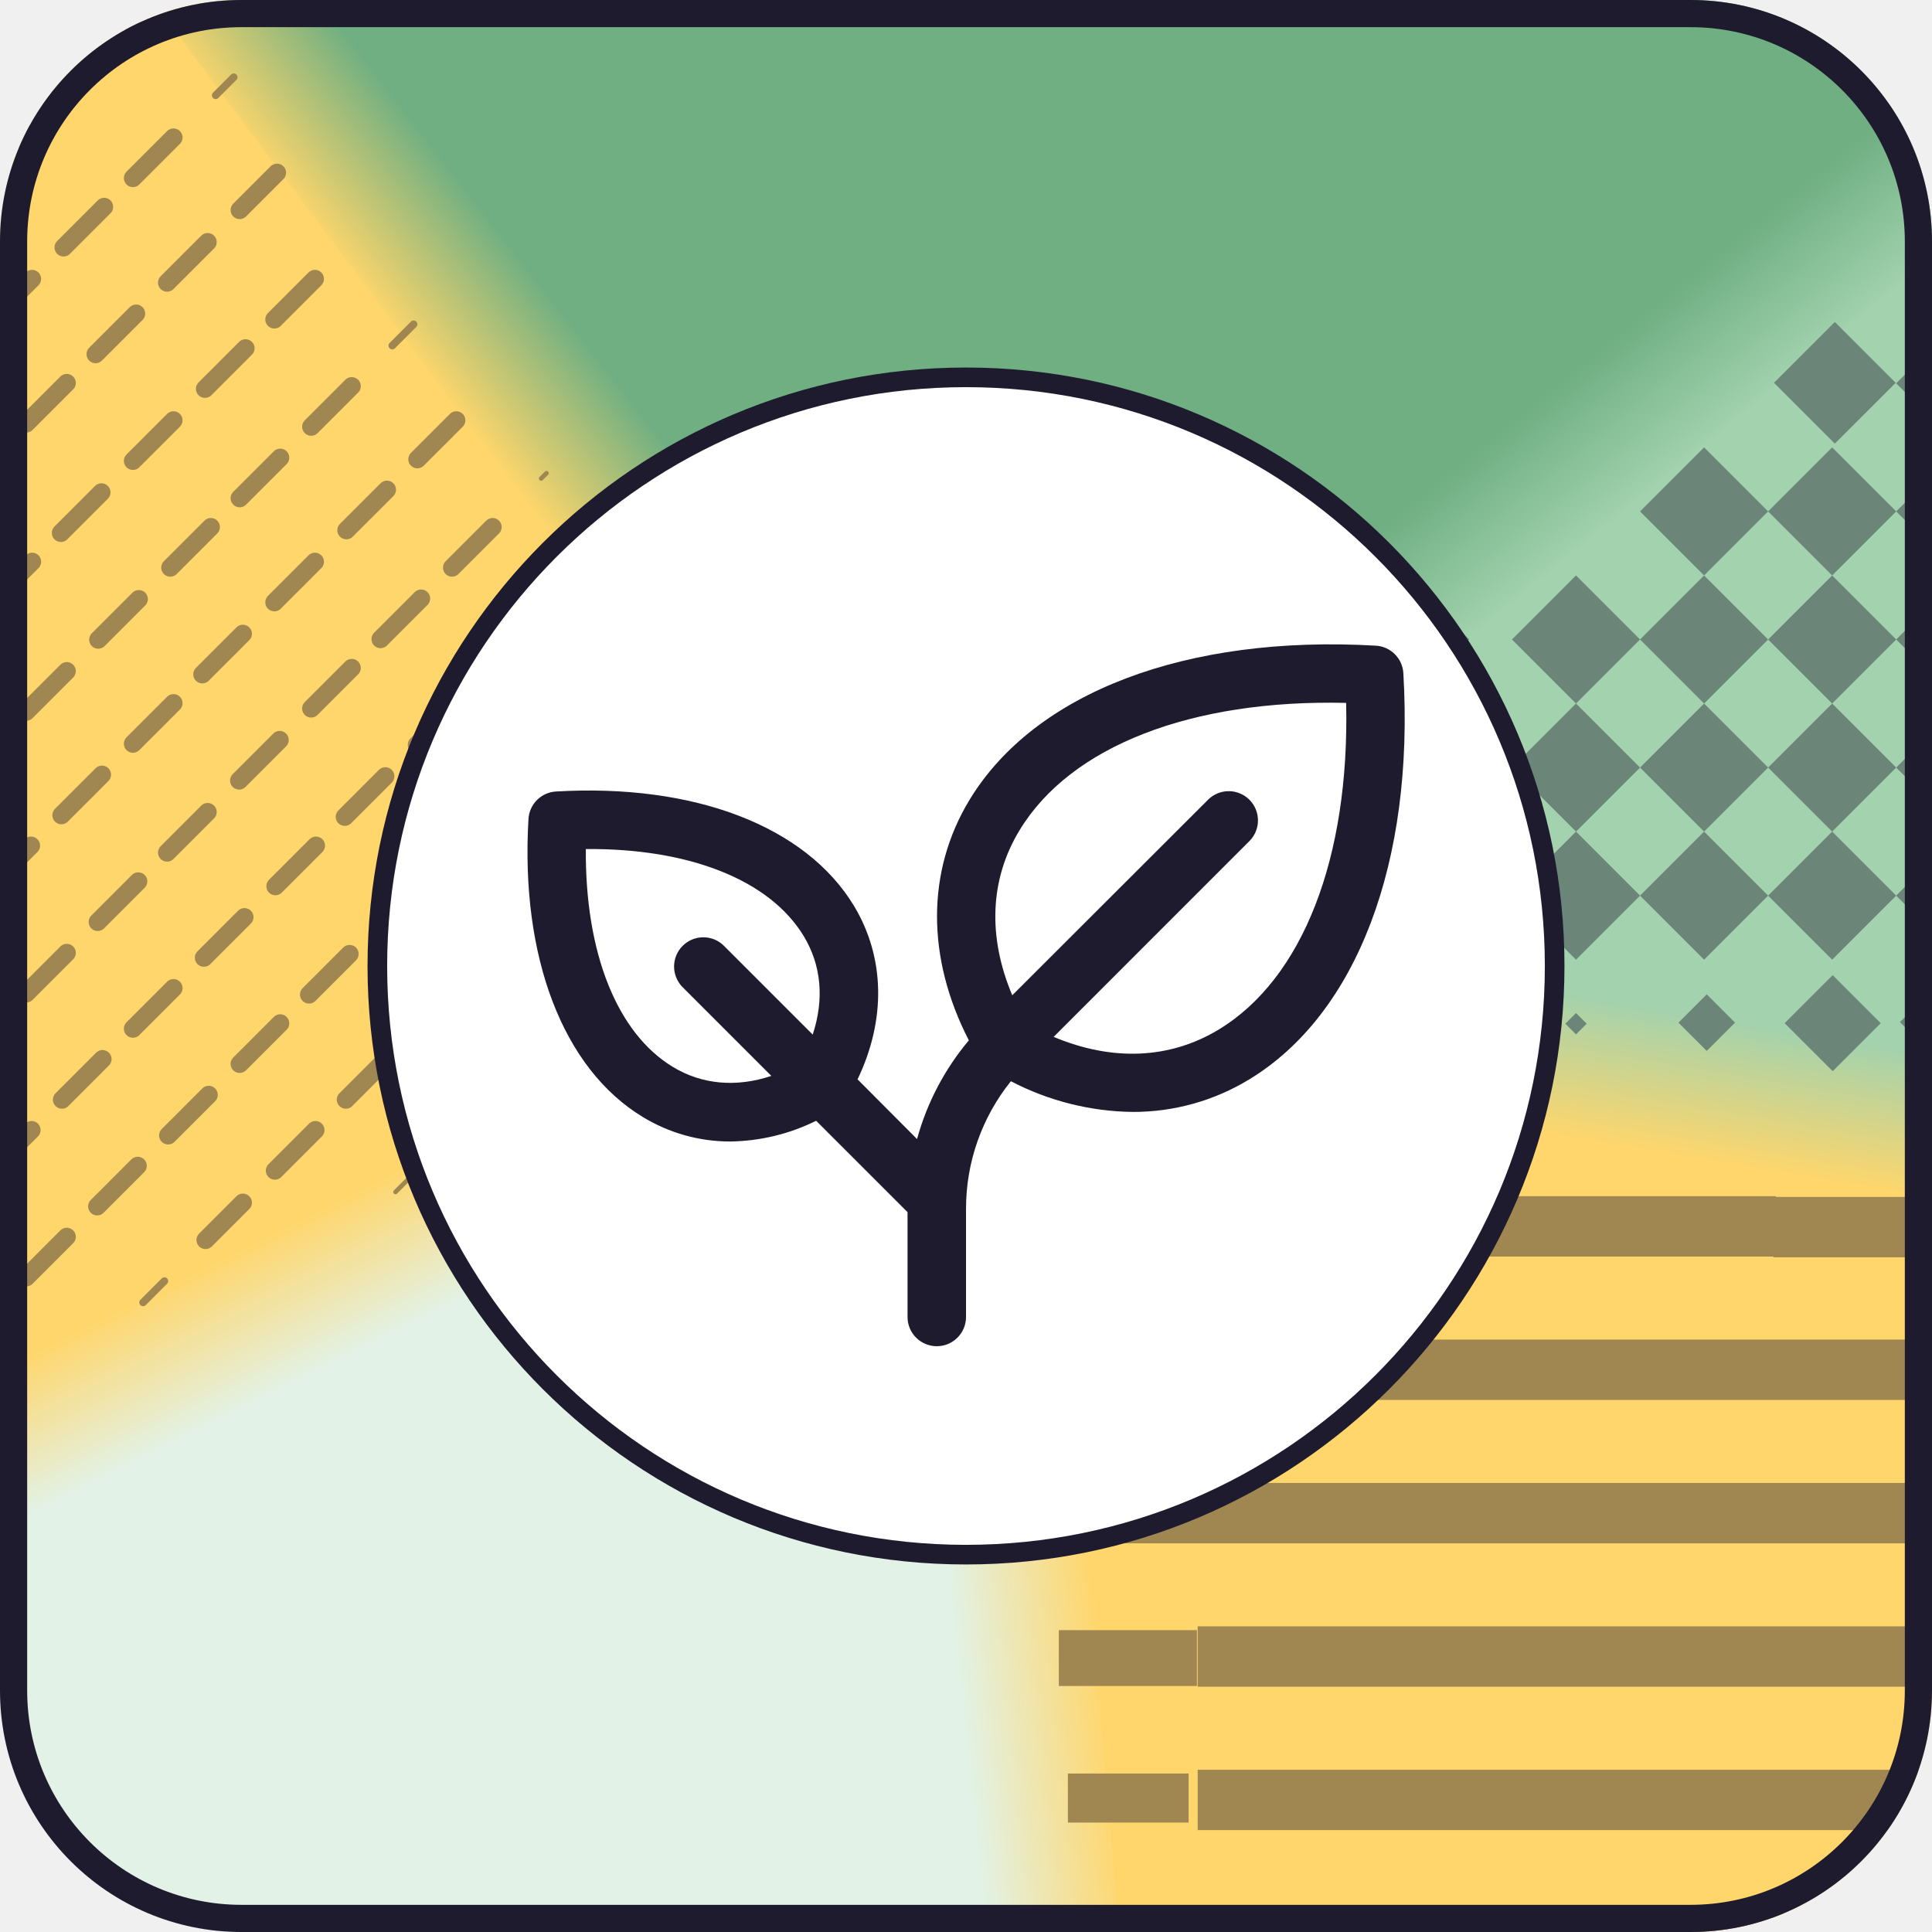
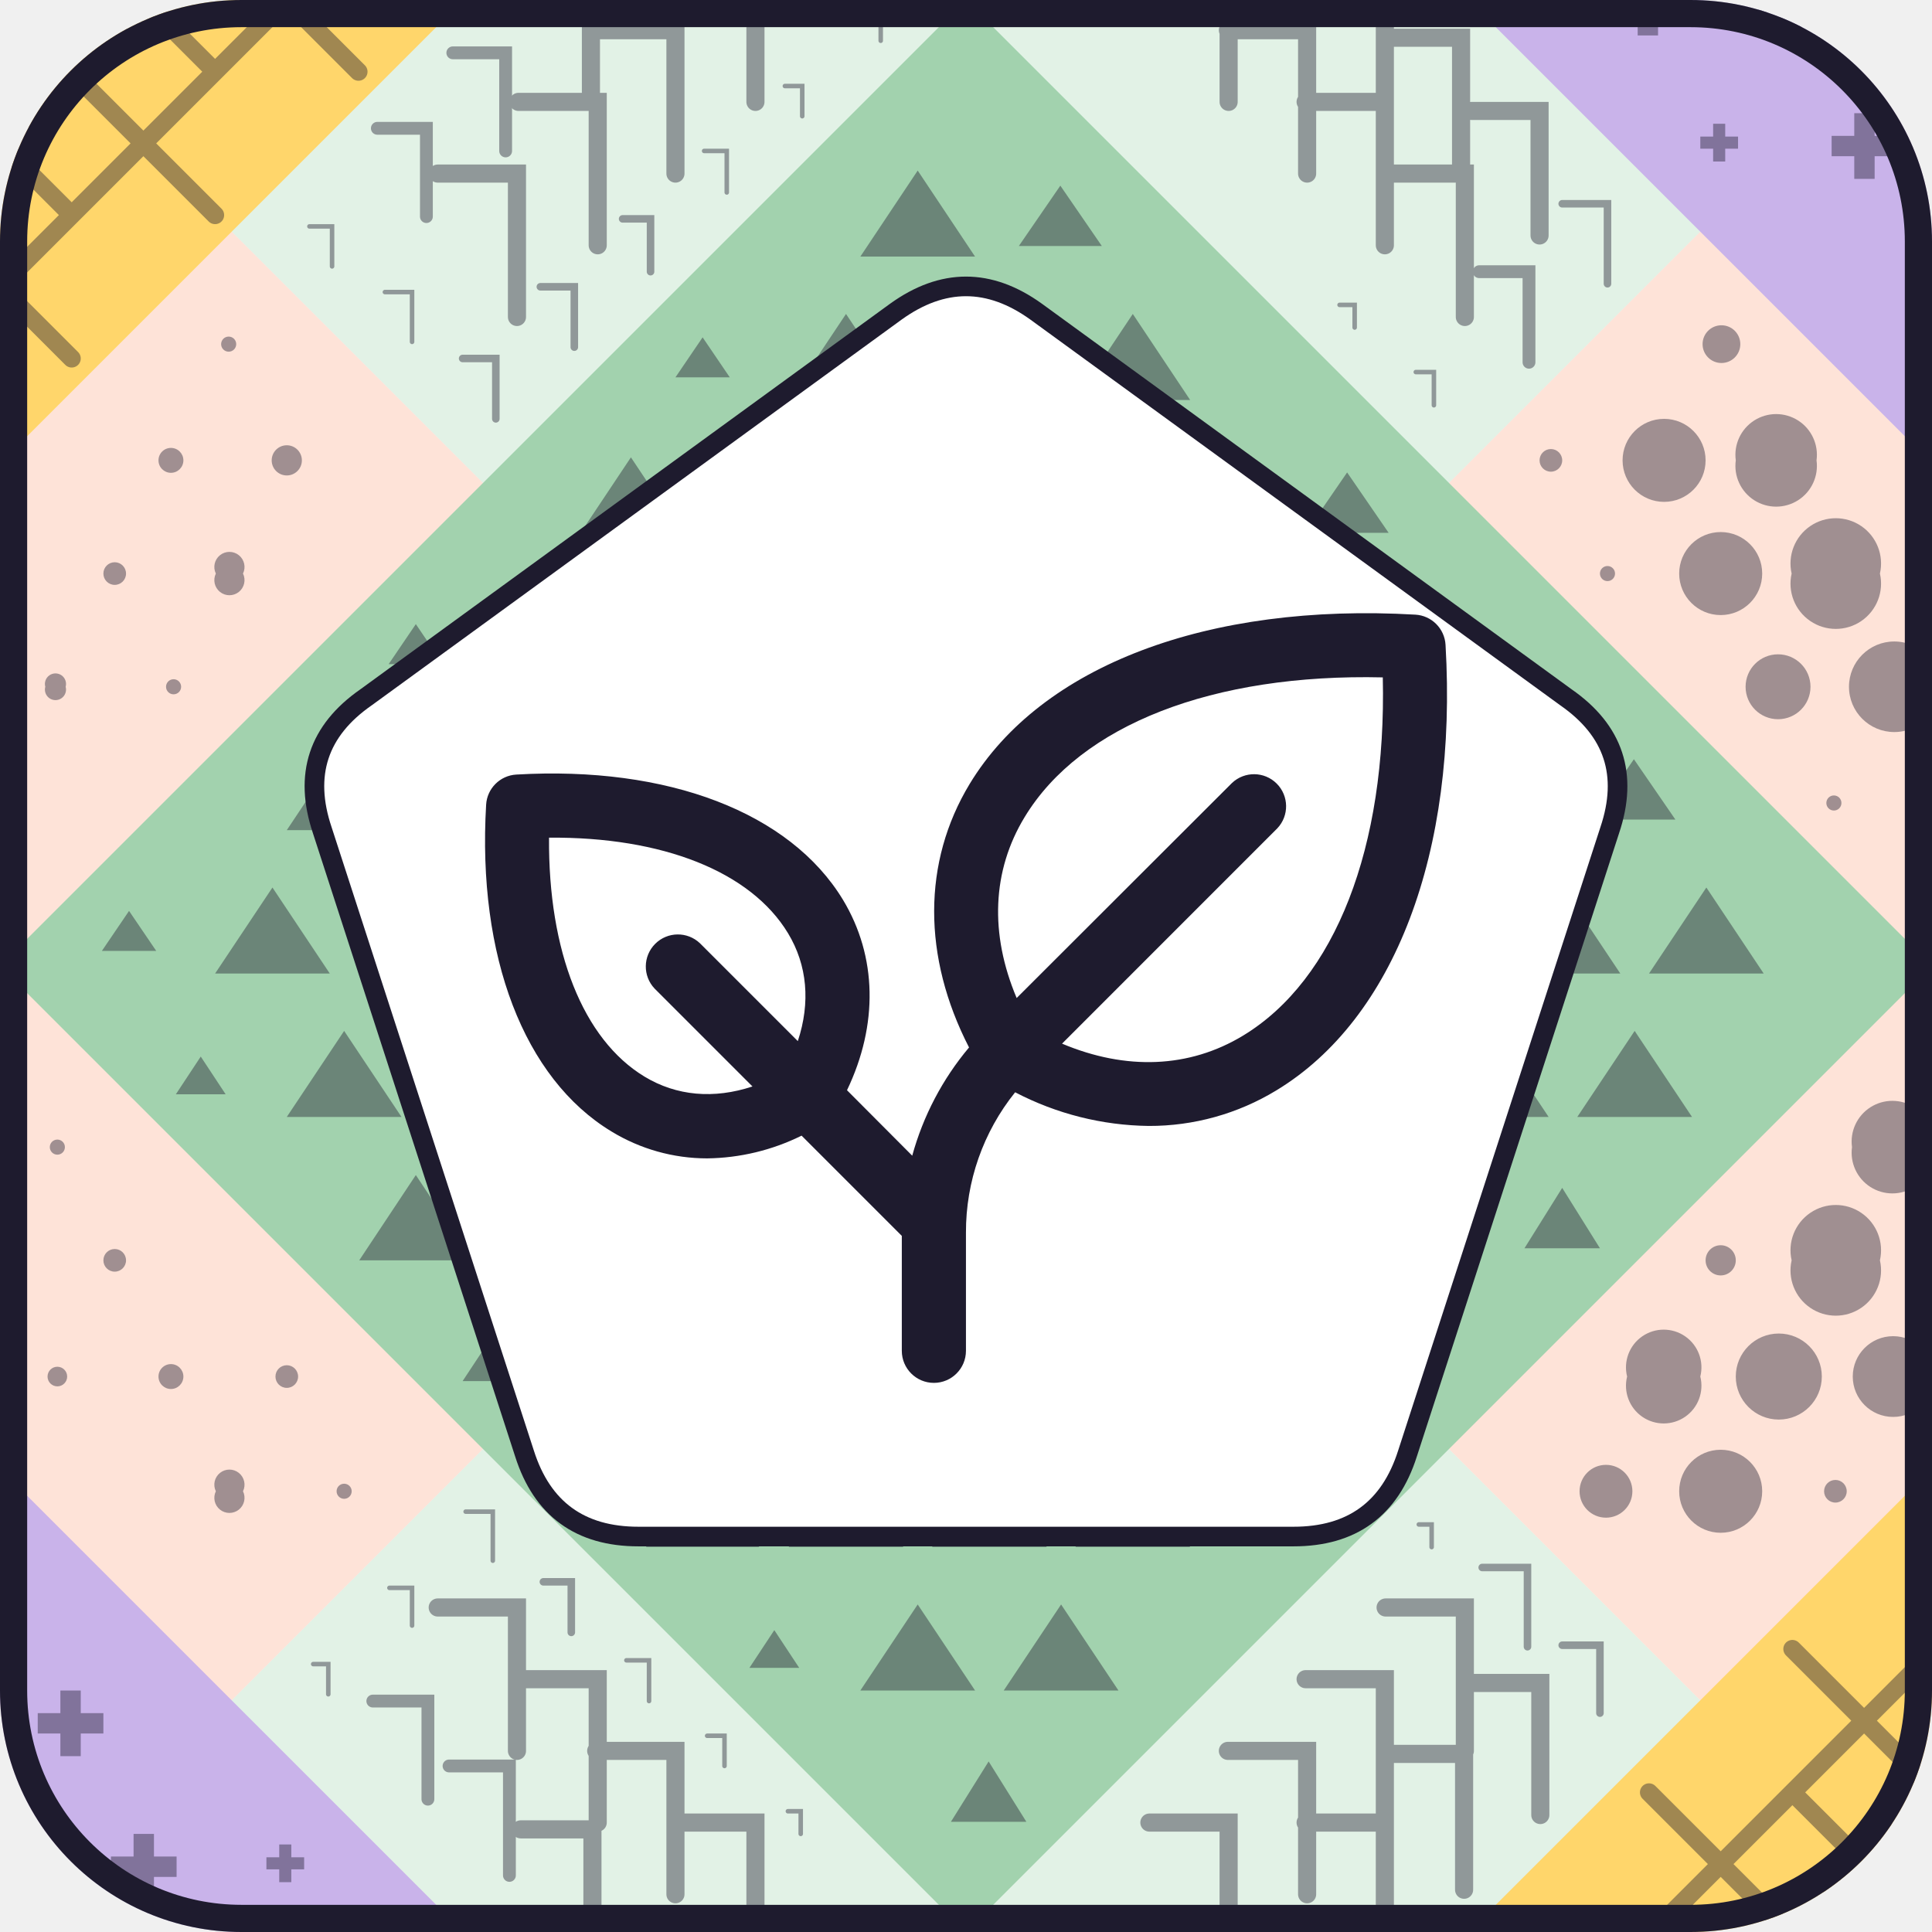
<svg xmlns="http://www.w3.org/2000/svg" viewBox="0 0 256 256" width="256" height="256" role="img">
  <defs>
-     <linearGradient id="tg0" gradientUnits="userSpaceOnUse" x1="72.3" y1="70" x2="87.7" y2="58">
-       <stop offset="0" stop-color="#FFD66B" />
-       <stop offset="1" stop-color="#6FAF82" />
-     </linearGradient>
-     <linearGradient id="tg1" gradientUnits="userSpaceOnUse" x1="186" y1="67.3" x2="198" y2="82">
-       <stop offset="0" stop-color="#6FAF82" />
-       <stop offset="1" stop-color="#A2D2AE" />
-     </linearGradient>
-     <linearGradient id="tg2" gradientUnits="userSpaceOnUse" x1="193.6" y1="129" x2="190.4" y2="148">
-       <stop offset="0" stop-color="#A2D2AE" />
-       <stop offset="1" stop-color="#FFD66B" />
-     </linearGradient>
-     <linearGradient id="tg3" gradientUnits="userSpaceOnUse" x1="143" y1="191" x2="124" y2="193">
-       <stop offset="0" stop-color="#FFD66B" />
-       <stop offset="1" stop-color="#E2F2E6" />
-     </linearGradient>
-     <linearGradient id="tg4" gradientUnits="userSpaceOnUse" x1="68.3" y1="168.6" x2="59.7" y2="151.4">
-       <stop offset="0" stop-color="#E2F2E6" />
-       <stop offset="1" stop-color="#FFD66B" />
-     </linearGradient>
    <clipPath id="tf">
      <rect width="256" height="256" rx="32.0" />
    </clipPath>
  </defs>
  <g clip-path="url(#tf)">
-     <path d="M128 128L32 0L256 0L256 21.3Z" fill="#6FAF82" />
-     <path d="M128 128L256 21.3L256 149.3Z" fill="#A2D2AE" />
-     <path d="M128 128L256 149.3L256 256L138.7 256Z" fill="#FFD66B" />
-     <path d="M128 128L138.7 256L0 256L0 192Z" fill="#E2F2E6" />
-     <path d="M128 128L0 192L0 0L32 0Z" fill="#FFD66B" />
-     <path d="M120.3 134L18.6 -2L34 -13.4L135.7 122Z" fill="url(#tg0)" />
-     <path d="M122 120.6L257 8L269.5 22.6L134 135.4Z" fill="url(#tg1)" />
-     <path d="M129.6 118.5L267 141.4L264 160.4L126.4 137.5Z" fill="url(#tg2)" />
-     <path d="M137.6 127L149 265L130 266.4L118.4 129Z" fill="url(#tg3)" />
-     <path d="M132.3 136.6L-4.3 205L-13 187.7L123.7 119.4Z" fill="url(#tg4)" />
-     <g transform="rotate(45 192 85.3)">
-       <path d="M198.7 -4l9.5 0l0 9.5l-9.5 0ZM209.5 7l12 0l0 12l-12 0ZM198 19l11.4 0l0 11.4l-11.4 0ZM209.5 31l12 0l0 12l-12 0ZM221.5 19l12 0l0 12l-12 0ZM233.5 31l12 0l0 12l-12 0ZM197.5 43l12 0l0 12l-12 0ZM209.5 55l12 0l0 12l-12 0ZM221.5 43l12 0l0 12l-12 0ZM233.5 55l12 0l0 12l-12 0ZM245.5 43l12 0l0 12l-12 0ZM257.5 55l12 0l0 12l-12 0ZM189.5 83l4 0l0 4l-4 0ZM197.5 67l12 0l0 12l-12 0ZM209.5 79l12 0l0 12l-12 0ZM221.5 67l12 0l0 12l-12 0ZM233.5 79l12 0l0 12l-12 0ZM245.5 67l12 0l0 12l-12 0ZM259 80.4l9 0l0 9l-9 0ZM269.7 67l11.5 0l0 11.5l-11.5 0ZM197.5 91l12 0l0 12l-12 0ZM209.5 103l12 0l0 12l-12 0ZM221.5 91l12 0l0 12l-12 0ZM238.5 108l2 0l0 2l-2 0ZM249 94l5.3 0l0 5.3l-5.3 0Z" fill="#6B8578" />
+     <path d="M0 0L256 0L128 128ZM256 256L0 256L128 128Z" fill="#E2F2E6" />
+     <path d="M256 0L256 256L128 128ZM0 256L0 0L128 128Z" fill="#FEE3D8" />
+     <path d="M0 0L61.4 0L0 61.4ZM256 256L194.6 256L256 194.6Z" fill="#FFD66B" />
+     <path d="M256 0L256 61.4L194.6 0ZM0 256L0 194.6L61.4 256Z" fill="#C9B3EA" />
+     <path d="M128 0L256 128L128 256L0 128Z" fill="#A2D2AE" />
+     <g transform="rotate(90 128 128)">
+       <path d="M14.7 61l0 -9l16.5 0M223 61.5l0 -9.6l17.5 0M5 72l0 -9.6l17.4 0M23 72.4l0 -10.5l19 0M213 72.4l0 -10.5l19 0M232.4 72l0 -10l18 0M-5.5 83l0 -10.5l19 0M13.5 83l0 -10.5l19 0M222.5 83l0 -10.5l19 0M241.5 83l0 -10.5l19 0M4 93.3l0 -10.5l19 0M232 93.3l0 -10.5l19 0M-5.5 103.7l0 -10.5l19 0M241.5 103.7l0 -10.5l19 0M-5.5 166.4l0 -10.5l19 0M241.5 166.4l0 -10.5l19 0M4 177l0 -10.5l19 0M232 177l0 -10.5l19 0M-4.4 186.7l0 -9l16.7 0M13.5 187.3l0 -10.5l19 0M222.5 187.3l0 -10.5l19 0M242.4 187l0 -9.5l17 0M23 198l0 -10.5l19 0M213 198l0 -10.5l19 0" fill="none" stroke="#909899" stroke-width="2.4" stroke-linecap="round" />
+       <path d="M36 60l0 -6.6l12 0M7 196l0 -7l13 0M234 196.5l0 -8l14.5 0M17 206l0 -6.5l11.7 0M225.4 206.6l0 -7.3l13 0" fill="none" stroke="#909899" stroke-width="1.7" stroke-linecap="round" />
+       <path d="M27 49l0 -6l10.6 0M218 49l0 -5l9 0M207.7 59.6l0 -6l10.5 0M29 173.5l0 -3.7l7 0M38 184.4l0 -4.5l8 0M209.6 184l0 -3.7l6.7 0M47.5 194.7l0 -4.4l8 0" fill="none" stroke="#909899" stroke-width="1" stroke-linecap="round" />
+       <path d="M49.3 68.4l0 -2.4l4.4 0M202 68l0 -1.7l3 0M40.4 78.5l0 -2l3 0M2.4 141l0 -1.7l3 0M11.4 152l0 -2.3l4 0M240 151.6l0 -1.7l3 0M20 162.7l0 -3l5.5 0M230 162.3l0 -2.3l4 0M220 173l0 -3l5.4 0M200.3 194.3l0 -3.6l6.5 0M38.7 205l0 -3.6l6.6 0M210.4 204.4l0 -3l5 0M30 215l0 -3l5.3 0M220.5 214.5l0 -2l4 0" fill="none" stroke="#909899" stroke-width="0.6" stroke-linecap="round" />
    </g>
-     <g transform="rotate(90 192 192)">
-       <path d="M158.5 111l8 0l0 19.4l-8 0ZM177.5 110.7l8 0l0 19.6l-8 0ZM196.5 110.7l8 0l0 19.6l-8 0ZM215.5 110.7l8 0l0 19.6l-8 0ZM234.5 110.7l8 0l0 19.6l-8 0ZM253.5 110.7l8 0l0 19.6l-8 0ZM158.6 130l8 0l0 19l-8 0ZM177.5 129.7l8 0l0 19.6l-8 0ZM196.5 129.7l8 0l0 19.6l-8 0ZM215.5 129.7l8 0l0 19.6l-8 0ZM234.5 129.7l8 0l0 19.6l-8 0ZM253.5 129.7l8 0l0 19.6l-8 0ZM158.5 148.7l8 0l0 19.6l-8 0ZM177.5 148.7l8 0l0 19.6l-8 0ZM196.5 148.7l8 0l0 19.6l-8 0ZM215.5 148.7l8 0l0 19.6l-8 0ZM234.5 148.7l8 0l0 19.6l-8 0ZM253.5 148.7l8 0l0 19.6l-8 0ZM158.5 167.7l8 0l0 19.6l-8 0ZM177.5 167.7l8 0l0 19.6l-8 0ZM196.5 167.7l8 0l0 19.6l-8 0ZM215.5 167.7l8 0l0 19.6l-8 0ZM234.5 167.7l8 0l0 19.6l-8 0ZM253.5 167.7l8 0l0 19.6l-8 0ZM158.5 186.7l8 0l0 19.6l-8 0ZM177.5 186.7l8 0l0 19.6l-8 0ZM196.5 186.7l8 0l0 19.6l-8 0ZM215.5 186.7l8 0l0 19.6l-8 0ZM234.5 186.7l8 0l0 19.6l-8 0ZM253.5 186.7l8 0l0 19.6l-8 0ZM177.5 205.7l8 0l0 19.6l-8 0ZM196.5 205.7l8 0l0 19.6l-8 0ZM215.5 205.7l8 0l0 19.6l-8 0ZM234.5 205.7l8 0l0 19.6l-8 0ZM253.5 205.7l8 0l0 19.6l-8 0ZM196.5 224.7l8 0l0 19.5l-8 0ZM216 225.4l7.4 0l0 18.3l-7.4 0ZM235 226.5l6.5 0l0 16l-6.5 0ZM254.7 227.7l5.5 0l0 13.5l-5.5 0Z" fill="#A08751" />
-     </g>
-     <g transform="rotate(135 64 96)">
-       <path d="M91 73.7l7.6 0M104.4 73.7l7.6 0M117.7 73.7l7.6 0M131.3 73.7l7 0M58 87l7.6 0M71 87l7.6 0M84.5 87l7.6 0M98 87l7.6 0M111 87l7.6 0M124.4 87l7.6 0M137.7 87l7.6 0M151 87l7.6 0M164.3 87l7.6 0M177.7 87l7.3 0M51 100.3l7.6 0M64.5 100.3l7.6 0M78 100.3l7.6 0M91 100.3l7.6 0M104.4 100.3l7.6 0M117.7 100.3l7.6 0M131 100.3l7.6 0M144.3 100.3l7.6 0M157.6 100.3l7.6 0M44.6 113.6l7.6 0M58 113.6l7.6 0M71 113.6l7.6 0M84.5 113.6l7.6 0M98 113.6l7.6 0M111 113.6l7.6 0M124.4 113.6l7.6 0M137.7 113.6l7.6 0M151 113.6l7.6 0M38 127l7.3 0M51 127l7.6 0M64.5 127l7.6 0M78 127l7.6 0M91 127l7.6 0M104.4 127l7.6 0M117.7 127l7.6 0M131 127l7.6 0M44.6 140l7.6 0M58 140l7.6 0M71 140l7.6 0M84.5 140l7.6 0M98 140l7.6 0M111 140l7.6 0M124.4 140l7.6 0M38 153.5l7.6 0M51 153.5l7.6 0M64.5 153.5l7.6 0M78 153.5l7.6 0M91 153.5l7.6 0M104.4 153.5l7.6 0M31.6 167l7 0M44.6 167l7.6 0M58 167l7.6 0M71 167l7.6 0M84.5 167l7.6 0M98 167l7.6 0M38 180l7.6 0M51 180l7.6 0M64.5 180l7.6 0M78 180l7.6 0M31.3 193.4l7.6 0M44.6 193.4l7.6 0M58 193.4l7.6 0M71 193.4l7.6 0M24.6 206.7l7.6 0M38 206.7l7.6 0M51 206.7l7.6 0M31.3 220l7.6 0M44.6 220l7.6 0" fill="none" stroke="#A08751" stroke-width="2.4" stroke-linecap="round" />
-       <path d="M98.7 60.4l5.7 0M39.3 100.3l5 0" fill="none" stroke="#A08751" stroke-width="1.7" stroke-linecap="round" />
-       <path d="M146 73.7l4 0M33 140l4 0M26.7 180l3.4 0" fill="none" stroke="#A08751" stroke-width="1" stroke-linecap="round" />
-       <path d="M113.7 60.4l2.3 0M34.5 113.6l1 0M20.6 193.4l2.4 0" fill="none" stroke="#A08751" stroke-width="0.6" stroke-linecap="round" />
-     </g>
+     <path d="M29.3 45.6a1 1 0 1 0 2 0a1 1 0 1 0 -2 0M225.6 45.6a2.4 2.4 0 1 0 5 0a2.4 2.4 0 1 0 -5 0M21 61a1.6 1.6 0 1 0 3.3 0a1.6 1.6 0 1 0 -3.3 0M36 61a2 2 0 1 0 4 0a2 2 0 1 0 -4 0M204 61a1.4 1.4 0 1 0 3 0a1.4 1.4 0 1 0 -3 0M215 61a5.4 5.4 0 1 0 11 0a5.4 5.4 0 1 0 -11 0M230 61a5.4 5.4 0 1 0 10.7 0a5.4 5.4 0 1 0 -10.7 0M-1 76a1 1 0 1 0 2.4 0a1 1 0 1 0 -2.4 0M13.7 76a1.5 1.5 0 1 0 3 0a1.5 1.5 0 1 0 -3 0M28.6 76a2 2 0 1 0 3.6 0a2 2 0 1 0 -3.6 0M212 76a1 1 0 1 0 2 0a1 1 0 1 0 -2 0M222.5 76a5.5 5.5 0 1 0 11 0a5.5 5.5 0 1 0 -11 0M237.4 76a6 6 0 1 0 11.7 0a6 6 0 1 0 -11.7 0M6 91a1.4 1.4 0 1 0 2.7 0a1.4 1.4 0 1 0 -2.7 0M22 91a1 1 0 1 0 2 0a1 1 0 1 0 -2 0M231.3 91a4.3 4.3 0 1 0 8.6 0a4.3 4.3 0 1 0 -8.6 0M245 91a6 6 0 1 0 12 0a6 6 0 1 0 -12 0M-1 106.4a1 1 0 1 0 2.4 0a1 1 0 1 0 -2.4 0M242 106.4a1 1 0 1 0 2 0a1 1 0 1 0 -2 0M6.6 152a1 1 0 1 0 2 0a1 1 0 1 0 -2 0M245.4 152a5.4 5.4 0 1 0 10.7 0a5.4 5.4 0 1 0 -10.7 0M-1 167a1 1 0 1 0 2.4 0a1 1 0 1 0 -2.4 0M13.7 167a1.5 1.5 0 1 0 3 0a1.5 1.5 0 1 0 -3 0M226 167a2 2 0 1 0 4 0a2 2 0 1 0 -4 0M237.4 167a6 6 0 1 0 11.7 0a6 6 0 1 0 -11.7 0M6.3 182.4a1.3 1.3 0 1 0 2.6 0a1.3 1.3 0 1 0 -2.6 0M21 182.4a1.6 1.6 0 1 0 3.3 0a1.6 1.6 0 1 0 -3.3 0M36.5 182.4a1.5 1.5 0 1 0 3 0a1.5 1.5 0 1 0 -3 0M215.6 182.4a5 5 0 1 0 9.7 0a5 5 0 1 0 -9.7 0M230 182.4a5.7 5.7 0 1 0 11.4 0a5.7 5.7 0 1 0 -11.4 0M245.5 182.4a5.3 5.3 0 1 0 10.7 0a5.3 5.3 0 1 0 -10.7 0M28.6 197.6a2 2 0 1 0 3.6 0a2 2 0 1 0 -3.6 0M44.6 197.6a1 1 0 1 0 2 0a1 1 0 1 0 -2 0M209.3 197.6a3.5 3.5 0 1 0 7 0a3.5 3.5 0 1 0 -7 0M222.5 197.6a5.5 5.5 0 1 0 11 0a5.5 5.5 0 1 0 -11 0M241.7 197.6a1.5 1.5 0 1 0 3 0a1.5 1.5 0 1 0 -3 0" fill="#A08F91" />
+     <path d="M-9.5 -9.5l19 19M-9.5 9.5l19 -19M9.5 -9.5l19 19M9.5 9.5l19 -19M28.5 -9.5l19 19M28.5 9.5l19 -19M-9.5 9.5l19 19M-9.5 28.5l19 -19M9.5 9.5l19 19M9.5 28.5l19 -19M-9.5 28.5l19 19M-9.5 47.5l19 -19M237.5 218.5l19 19M237.5 237.5l19 -19M218.5 237.5l19 19M218.5 256.5l19 -19M237.5 237.5l19 19M237.5 256.5l19 -19" fill="none" stroke="#A08751" stroke-width="2.4" stroke-linecap="round" />
+     <path d="M217 -4l2.7 0l0 3l3 0l0 2.7l-3 0l0 3l-2.7 0l0 -3l-3 0l0 -2.7l3 0ZM236 -4l2.7 0l0 3l3 0l0 2.7l-3 0l0 3l-2.7 0l0 -3l-3 0l0 -2.7l3 0ZM227 16.4l1.6 0l0 1.7l1.7 0l0 1.6l-1.7 0l0 1.7l-1.6 0l0 -1.7l-1.7 0l0 -1.6l1.7 0ZM245.7 15l2.7 0l0 3l3 0l0 2.7l-3 0l0 3l-2.7 0l0 -3l-3 0l0 -2.7l3 0ZM-1 206.4l1.6 0l0 1.7l1.7 0l0 1.6l-1.7 0l0 1.7l-1.6 0l0 -1.7l-1.7 0l0 -1.6l1.7 0ZM8 224l2.7 0l0 3l3 0l0 2.7l-3 0l0 3l-2.7 0l0 -3l-3 0l0 -2.7l3 0ZM-1.3 243l2.7 0l0 3l3 0l0 2.7l-3 0l0 3l-2.7 0l0 -3l-3 0l0 -2.7l3 0ZM17.7 243l2.7 0l0 3l3 0l0 2.7l-3 0l0 3l-2.7 0l0 -3l-3 0l0 -2.7l3 0ZM37 244.4l1.6 0l0 1.7l1.7 0l0 1.6l-1.7 0l0 1.7l-1.6 0l0 -1.7l-1.7 0l0 -1.6l1.7 0Z" fill="#81739B" />
+     <path d="M114 34l7.6 -11.4l7.6 11.4ZM135 32.6l5.5 -8l5.5 8ZM89.5 50l3.6 -5.3l3.6 5.3ZM104.5 53l7.6 -11.4l7.6 11.4ZM123.5 53l7.6 -11.4l7.6 11.4ZM142.5 53l7.6 -11.4l7.6 11.4ZM76 72l7.6 -11.4l7.6 11.4ZM95 72l7.6 -11.4l7.6 11.4ZM114 72l7.6 -11.4l7.6 11.4ZM133 72l7.6 -11.4l7.6 11.4ZM152 72l7.6 -11.4l7.6 11.4ZM173 70.6l5.5 -8l5.5 8ZM51.5 88l3.6 -5.3l3.6 5.3ZM66.5 91l7.6 -11.4l7.6 11.4ZM180.5 91l7.6 -11.4l7.6 11.4ZM38 110l7.6 -11.4l7.6 11.4ZM57 110l7.6 -11.4l7.6 11.4ZM190 110l7.6 -11.4l7.6 11.4ZM211 108.6l5.5 -8l5.5 8ZM13.5 126l3.6 -5.3l3.6 5.3ZM28.5 129l7.6 -11.4l7.6 11.4ZM47.5 129l7.6 -11.4l7.6 11.4ZM180.5 129l7.6 -11.4l7.6 11.4ZM199.5 129l7.6 -11.4l7.6 11.4ZM218.5 129l7.6 -11.4l7.6 11.4ZM23.3 145l3.3 -5l3.3 5ZM38 148l7.6 -11.4l7.6 11.4ZM57 148l7.6 -11.4l7.6 11.4ZM190 148l7.6 -11.4l7.6 11.4ZM209 148l7.6 -11.4l7.6 11.4ZM47.6 167l7.5 -11.3l7.5 11.3ZM66.5 167l7.6 -11.4l7.6 11.4ZM180.5 167l7.6 -11.4l7.6 11.4ZM202 165.4l5 -8l5 8ZM61.3 183l3.3 -5l3.3 5ZM76 186l7.6 -11.4l7.6 11.4ZM152 186l7.6 -11.4l7.6 11.4ZM171 186l7.6 -11.4l7.6 11.4ZM85.6 205l7.5 -11.3l7.5 11.3ZM104.5 205l7.6 -11.4l7.6 11.4ZM123.5 205l7.6 -11.4l7.6 11.4ZM142.5 205l7.6 -11.4l7.6 11.4ZM164 203.4l5 -8l5 8ZM99.3 221l3.3 -5l3.3 5ZM114 224l7.6 -11.4l7.6 11.4ZM133 224l7.6 -11.4l7.6 11.4ZM126 241.4l5 -8l5 8Z" fill="#6B8578" />
  </g>
-   <circle cx="128" cy="128" r="78" fill="#FFFFFF" stroke="#1E1B2E" stroke-width="2.6" stroke-linejoin="round" />
-   <g transform="translate(66 66) scale(0.4844)">
+   <path d="M118.7 41.3Q128 34.6 137.3 41.3L207.5 92.4Q217 99 213.3 110L186.5 192.6Q183 203.6 171.4 203.6L84.6 203.6Q73 203.6 69.5 192.6L42.7 110Q39 99 48.5 92.4Z" fill="#FFFFFF" stroke="#1E1B2E" stroke-width="2.6" stroke-linejoin="round" />
+   <g transform="translate(60 60) scale(0.5312)">
    <path d="M247.63,47.89a8,8,0,0,0-7.52-7.52c-51.76-3-93.32,12.74-111.18,42.22-11.8,19.49-11.78,43.16-.16,65.74a71.34,71.34,0,0,0-14.17,27L98.33,159c7.82-16.33,7.52-33.35-1-47.49-13.2-21.79-43.67-33.47-81.5-31.25a8,8,0,0,0-7.52,7.52c-2.23,37.83,9.46,68.3,31.25,81.5A45.82,45.82,0,0,0,63.44,176,54.58,54.58,0,0,0,87,170.33l25,25V224a8,8,0,0,0,16,0V194.51a55.61,55.61,0,0,1,12.27-35,73.91,73.91,0,0,0,33.31,8.4,60.9,60.9,0,0,0,31.83-8.86C234.89,141.21,250.67,99.65,247.63,47.89ZM47.81,155.6C32.47,146.31,23.79,124.32,24,96c28.32-.24,50.31,8.47,59.6,23.81,4.85,8,5.64,17.33,2.46,26.94L61.65,122.34a8,8,0,0,0-11.31,11.31l24.41,24.41C65.14,161.24,55.82,160.45,47.81,155.6Zm149.31-10.22c-13.4,8.11-29.15,8.73-45.15,2l53.69-53.7a8,8,0,0,0-11.31-11.31L140.65,136c-6.76-16-6.15-31.76,2-45.15,13.94-23,47-35.82,89.33-34.83C232.94,98.34,220.14,131.44,197.12,145.38Z" fill="#1E1B2E" />
  </g>
  <rect x="1.8" y="1.8" width="252.4" height="252.4" rx="30.2" fill="none" stroke="#1E1B2E" stroke-width="3.6" />
</svg>
